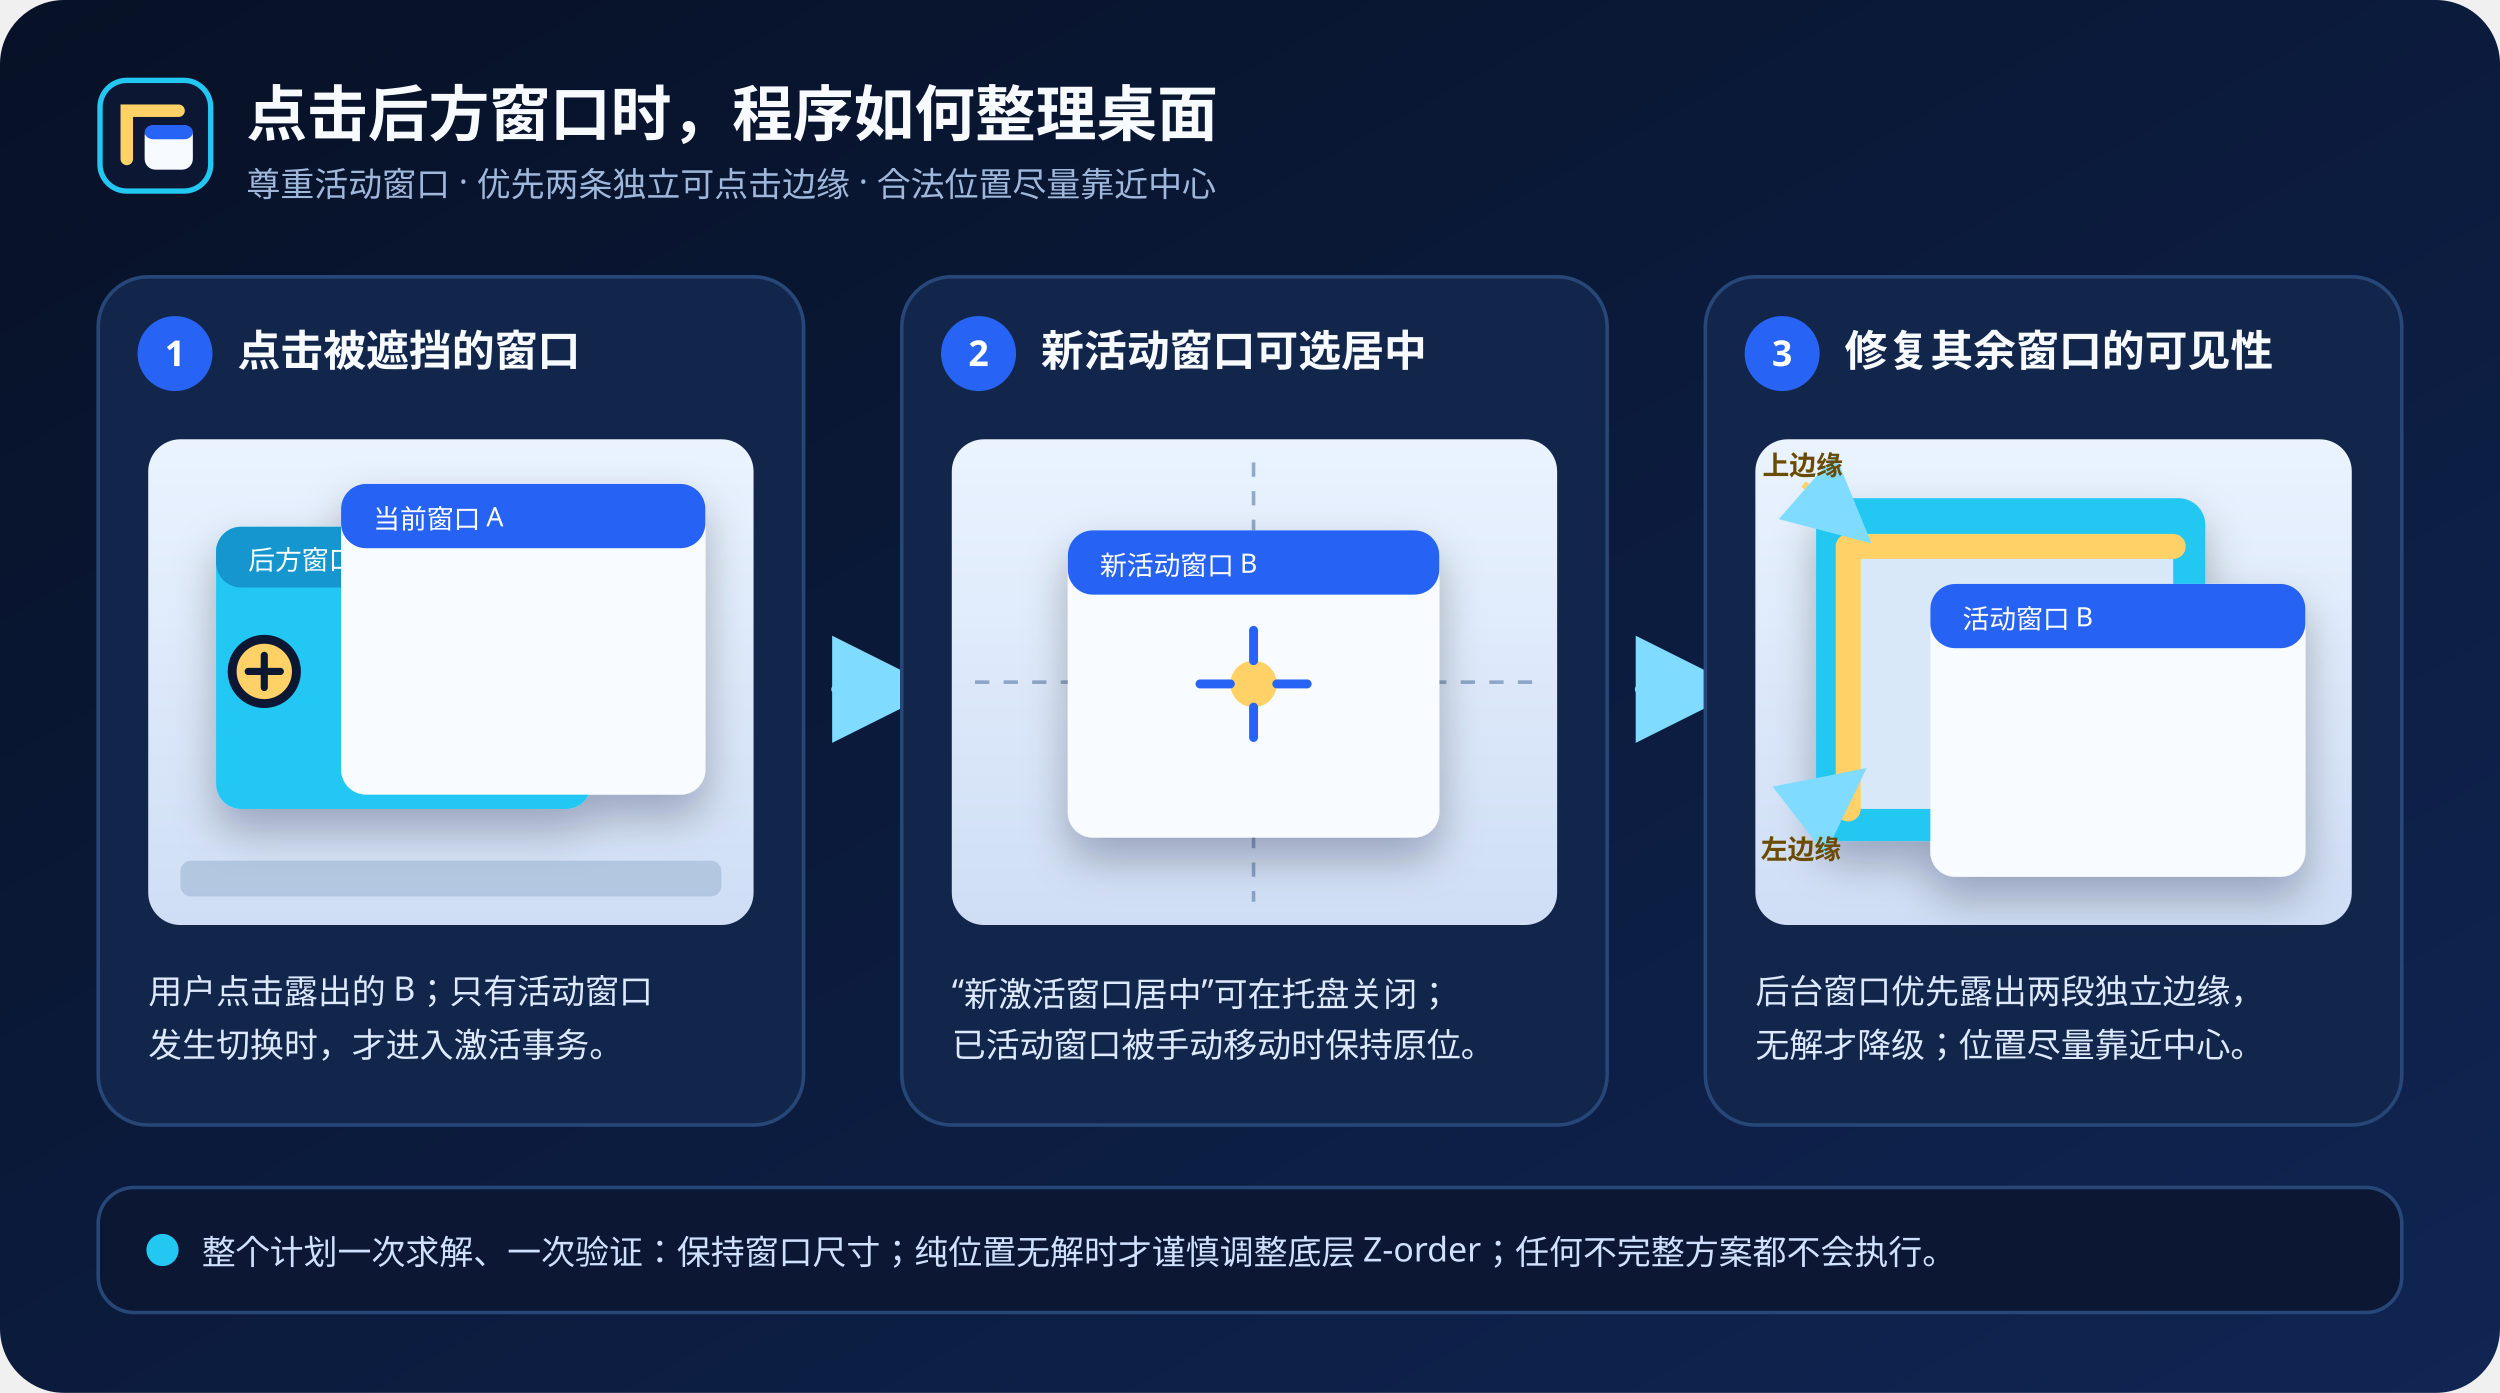
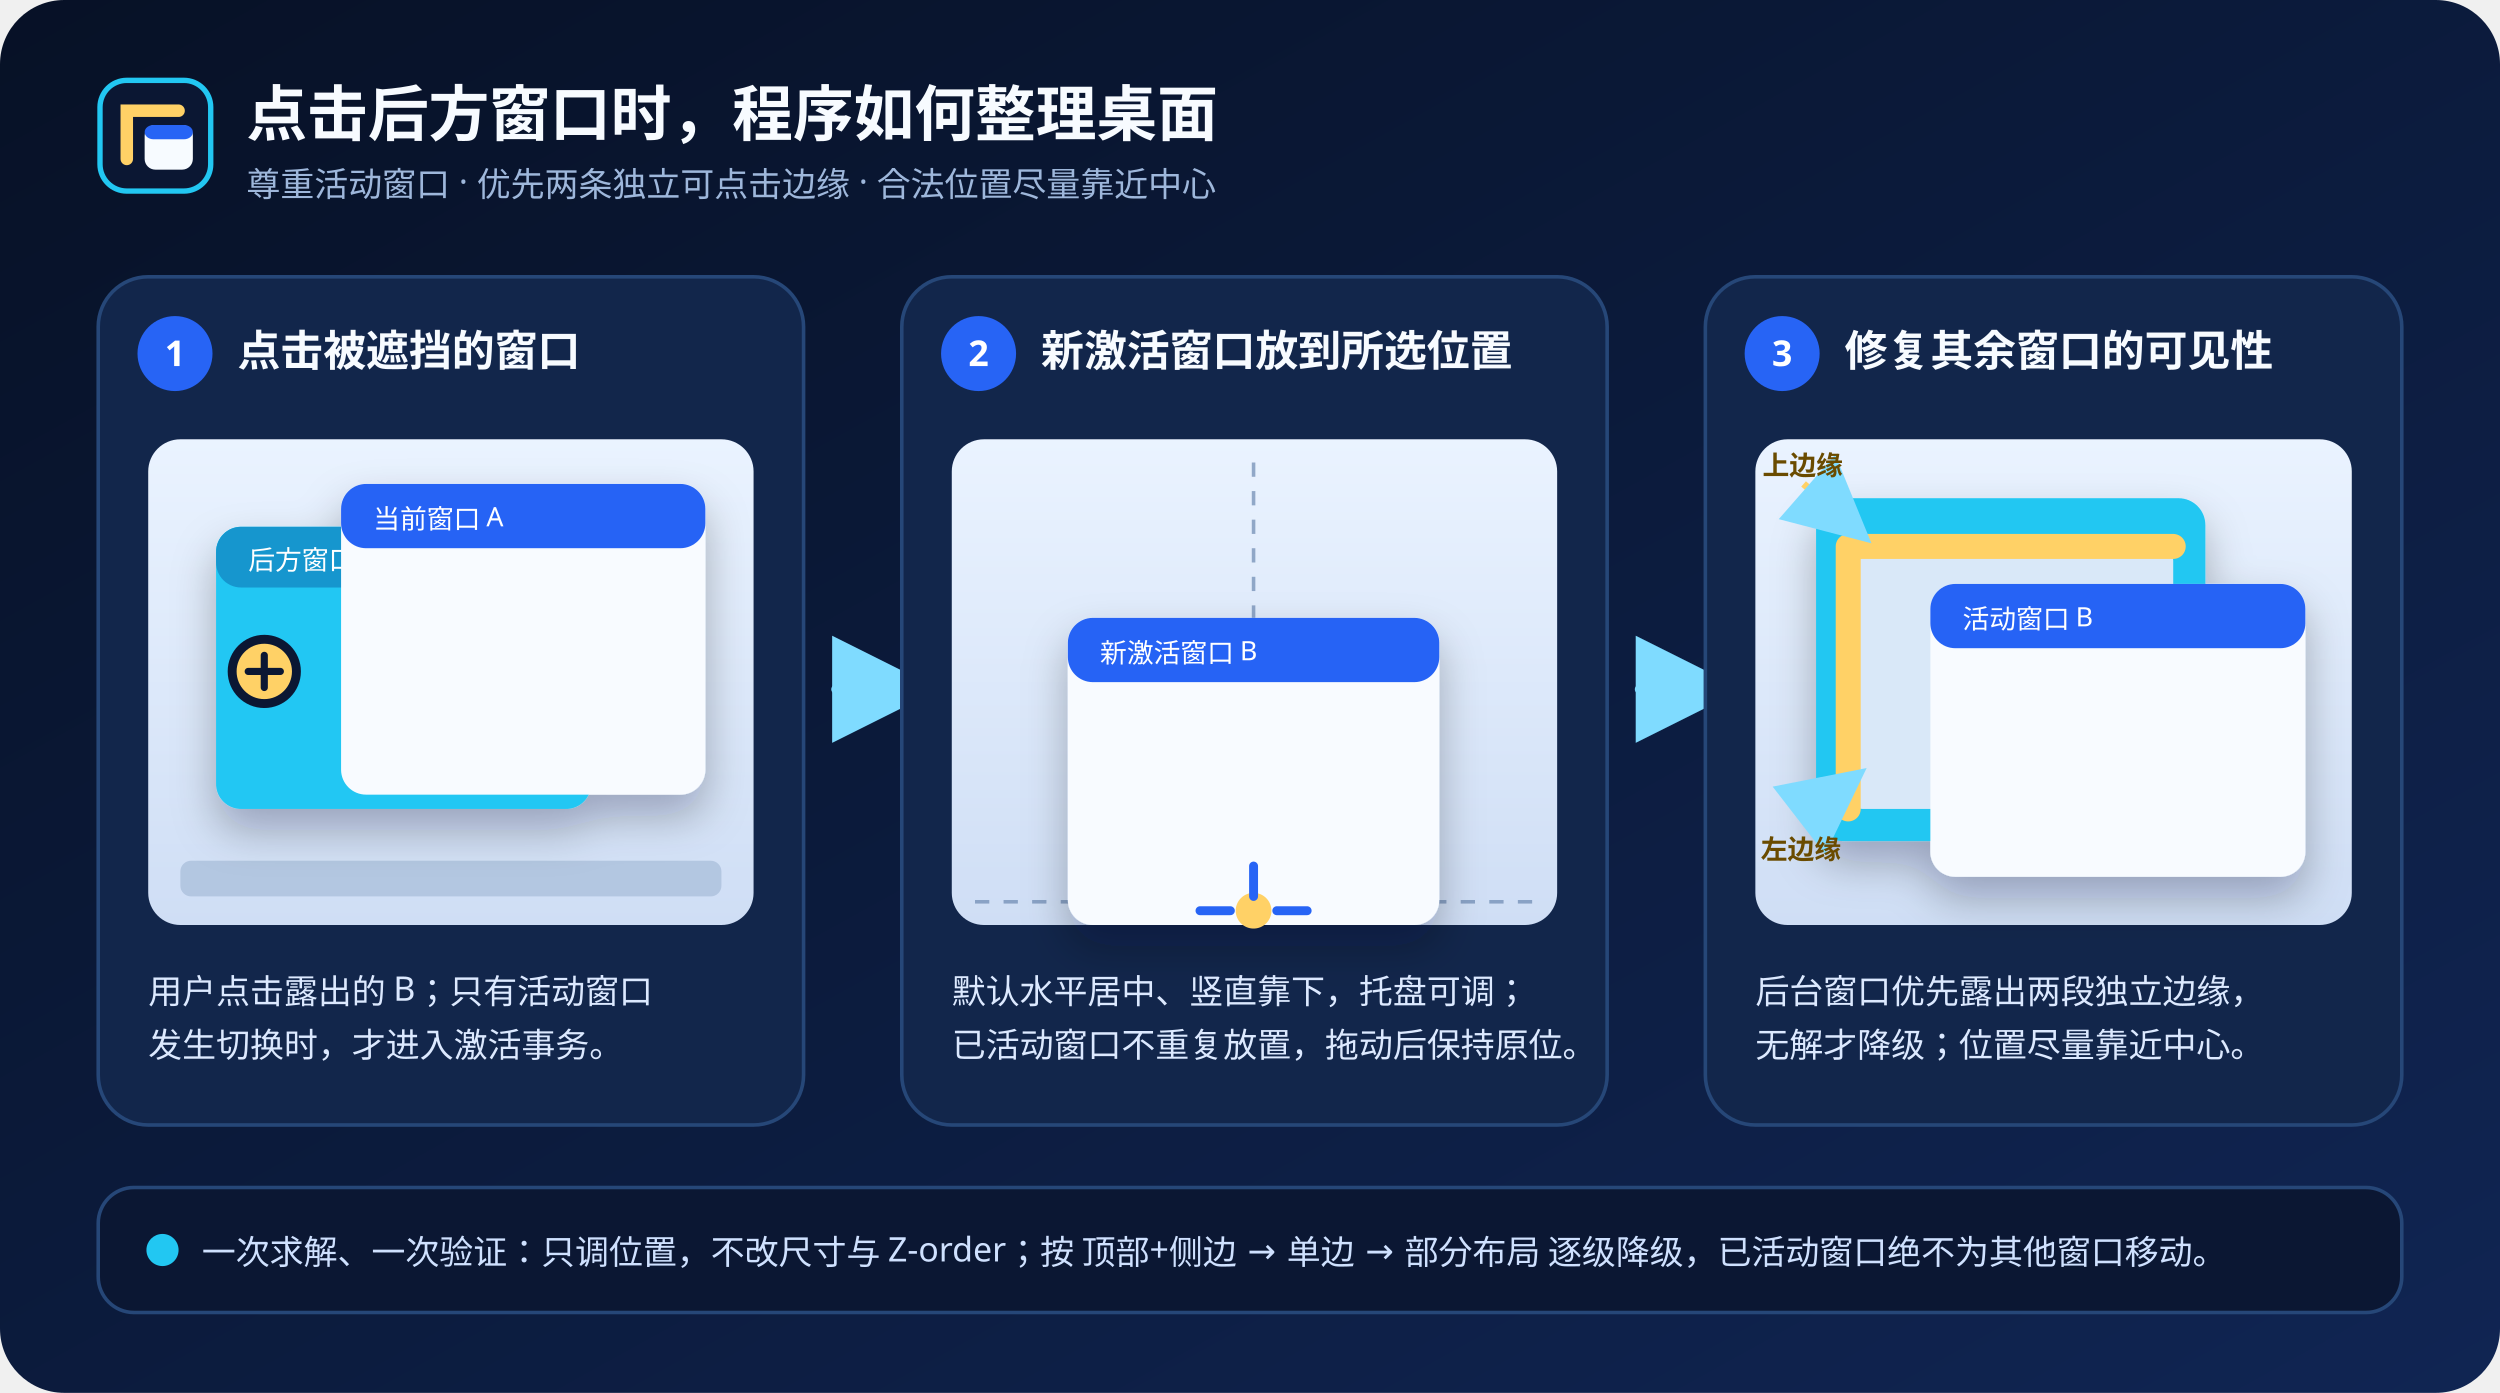
<svg xmlns="http://www.w3.org/2000/svg" width="1400" height="780" viewBox="0 0 1400 780" role="img" aria-labelledby="title desc">
  <defs>
    <linearGradient id="page" x1="0" y1="0" x2="1" y2="1">
      <stop offset="0" stop-color="#071126" />
      <stop offset="1" stop-color="#102553" />
    </linearGradient>
    <linearGradient id="screen" x1="0" y1="0" x2="0" y2="1">
      <stop offset="0" stop-color="#eaf3ff" />
      <stop offset="1" stop-color="#cfdef5" />
    </linearGradient>
    <filter id="shadow" x="-20%" y="-20%" width="140%" height="150%">
      <feDropShadow dx="0" dy="12" stdDeviation="12" flood-color="#020817" flood-opacity=".28" />
    </filter>
    <marker id="arrow" markerWidth="12" markerHeight="12" refX="10" refY="6" orient="auto">
      <path d="M0 0l12 6-12 6z" fill="#7fdbff" />
    </marker>
  </defs>
  <rect width="1400" height="780" rx="36" fill="url(#page)" />
  <g transform="translate(56 45)">
    <rect width="62" height="62" rx="15" fill="#0b1733" stroke="#22c7f2" stroke-width="3" />
    <path d="M15 44V17h29" fill="none" stroke="#ffd166" stroke-width="7" stroke-linecap="round" />
    <rect x="25" y="25" width="27" height="25" rx="6" fill="#f7fbff" />
    <rect x="25" y="25" width="27" height="8" rx="5" fill="#2764f5" />
  </g>
  <text x="138" y="76" fill="#f7fbff" font-family="Microsoft YaHei UI, Segoe UI, sans-serif" font-size="34" font-weight="700">点击后方窗口时，程序如何整理桌面</text>
  <text x="138" y="110" fill="#9eb7db" font-family="Microsoft YaHei UI, Segoe UI, sans-serif" font-size="19">尊重活动窗口 · 优先两条独立可点击边缘 · 合法位置尽量靠近中心</text>
  <g transform="translate(55 155)">
    <rect width="395" height="475" rx="28" fill="#12264b" stroke="#264778" stroke-width="2" />
    <circle cx="43" cy="43" r="21" fill="#2764f5" />
    <text x="43" y="50" text-anchor="middle" fill="white" font-family="Segoe UI, sans-serif" font-size="20" font-weight="700">1</text>
    <text x="78" y="50" fill="#f7fbff" font-family="Microsoft YaHei UI, Segoe UI, sans-serif" font-size="24" font-weight="700">点击被遮挡的窗口</text>
    <rect x="28" y="91" width="339" height="272" rx="18" fill="url(#screen)" />
    <rect x="46" y="327" width="303" height="20" rx="6" fill="#9fb5d4" opacity=".6" />
    <g filter="url(#shadow)">
      <rect x="66" y="140" width="210" height="158" rx="14" fill="#21c7f3" />
      <rect x="66" y="140" width="210" height="34" rx="14" fill="#1596ce" />
      <text x="84" y="164" fill="white" font-family="Microsoft YaHei UI, sans-serif" font-size="15">后方窗口 B</text>
      <rect x="136" y="116" width="204" height="174" rx="14" fill="#f8fbff" />
      <rect x="136" y="116" width="204" height="36" rx="14" fill="#2764f5" />
      <text x="154" y="141" fill="white" font-family="Microsoft YaHei UI, sans-serif" font-size="15">当前窗口 A</text>
    </g>
    <circle cx="93" cy="221" r="18" fill="#ffd166" stroke="#0b1733" stroke-width="5" />
    <path d="M93 212v18M84 221h18" stroke="#0b1733" stroke-width="4" stroke-linecap="round" />
    <text x="28" y="407" fill="#dce9ff" font-family="Microsoft YaHei UI, Segoe UI, sans-serif" font-size="19">用户点击露出的 B；只有活动窗口</text>
    <text x="28" y="437" fill="#dce9ff" font-family="Microsoft YaHei UI, Segoe UI, sans-serif" font-size="19">发生切换时，才进入激活事务。</text>
  </g>
  <path d="M468 386h48" stroke="#7fdbff" stroke-width="5" stroke-linecap="round" marker-end="url(#arrow)" />
  <g transform="translate(505 155)">
    <rect width="395" height="475" rx="28" fill="#12264b" stroke="#264778" stroke-width="2" />
    <circle cx="43" cy="43" r="21" fill="#2764f5" />
    <text x="43" y="50" text-anchor="middle" fill="white" font-family="Segoe UI, sans-serif" font-size="20" font-weight="700">2</text>
-     <text x="78" y="50" fill="#f7fbff" font-family="Microsoft YaHei UI, Segoe UI, sans-serif" font-size="24" font-weight="700">新活动窗口可选居中</text>
+     <text x="78" y="50" fill="#f7fbff" font-family="Microsoft YaHei UI, Segoe UI, sans-serif" font-size="24" font-weight="700">新激活窗口放到所选位置</text>
    <rect x="28" y="91" width="339" height="272" rx="18" fill="url(#screen)" />
-     <path d="M197 104v246M41 227h312" stroke="#6381aa" stroke-width="2" stroke-dasharray="8 8" opacity=".65" />
+     <path d="M197 104v246M41 350h312" stroke="#6381aa" stroke-width="2" stroke-dasharray="8 8" opacity=".65" />
    <g filter="url(#shadow)">
-       <rect x="93" y="142" width="208" height="172" rx="14" fill="#f8fbff" />
-       <rect x="93" y="142" width="208" height="36" rx="14" fill="#2764f5" />
-       <text x="111" y="167" fill="white" font-family="Microsoft YaHei UI, sans-serif" font-size="15">新活动窗口 B</text>
+       <rect x="93" y="191" width="208" height="172" rx="14" fill="#f8fbff" />
+       <rect x="93" y="191" width="208" height="36" rx="14" fill="#2764f5" />
+       <text x="111" y="216" fill="white" font-family="Microsoft YaHei UI, sans-serif" font-size="15">新激活窗口 B</text>
    </g>
-     <circle cx="197" cy="228" r="13" fill="#ffd166" />
-     <path d="M197 198v17M197 241v17M167 228h17M210 228h17" stroke="#2764f5" stroke-width="5" stroke-linecap="round" />
-     <text x="28" y="407" fill="#dce9ff" font-family="Microsoft YaHei UI, Segoe UI, sans-serif" font-size="19">“新激活窗口居中”可在托盘关闭；</text>
-     <text x="28" y="437" fill="#dce9ff" font-family="Microsoft YaHei UI, Segoe UI, sans-serif" font-size="19">已活动窗口被手动移动时保持原位。</text>
+     <circle cx="197" cy="355" r="10" fill="#ffd166" />
+     <path d="M197 330v17M167 355h17M210 355h17" stroke="#2764f5" stroke-width="5" stroke-linecap="round" />
+     <text x="28" y="407" fill="#dce9ff" font-family="Microsoft YaHei UI, Segoe UI, sans-serif" font-size="19">默认水平居中、竖直靠下，托盘可调；</text>
+     <text x="28" y="437" fill="#dce9ff" font-family="Microsoft YaHei UI, Segoe UI, sans-serif" font-size="19">已活动窗口不重复放置，拖动后保持原位。</text>
  </g>
  <path d="M918 386h48" stroke="#7fdbff" stroke-width="5" stroke-linecap="round" marker-end="url(#arrow)" />
  <g transform="translate(955 155)">
    <rect width="390" height="475" rx="28" fill="#12264b" stroke="#264778" stroke-width="2" />
    <circle cx="43" cy="43" r="21" fill="#2764f5" />
    <text x="43" y="50" text-anchor="middle" fill="white" font-family="Segoe UI, sans-serif" font-size="20" font-weight="700">3</text>
    <text x="78" y="50" fill="#f7fbff" font-family="Microsoft YaHei UI, Segoe UI, sans-serif" font-size="24" font-weight="700">修复其余窗口的可见性</text>
    <rect x="28" y="91" width="334" height="272" rx="18" fill="url(#screen)" />
    <g filter="url(#shadow)">
      <rect x="62" y="124" width="218" height="192" rx="15" fill="#22c7f2" />
      <rect x="80" y="151" width="182" height="147" rx="8" fill="#d9e8f8" />
      <path d="M80 151h182M80 151v147" stroke="#ffd166" stroke-width="14" stroke-linecap="round" />
      <rect x="126" y="172" width="210" height="164" rx="14" fill="#f8fbff" />
      <rect x="126" y="172" width="210" height="36" rx="14" fill="#2764f5" />
      <text x="144" y="197" fill="white" font-family="Microsoft YaHei UI, sans-serif" font-size="15">活动窗口 B</text>
    </g>
    <path d="M55 116l32 28" stroke="#ffd166" stroke-width="4" marker-end="url(#arrow)" />
    <text x="32" y="111" fill="#6a4b00" font-family="Microsoft YaHei UI, sans-serif" font-size="15" font-weight="700">上边缘</text>
    <path d="M53 304l31-24" stroke="#ffd166" stroke-width="4" marker-end="url(#arrow)" />
    <text x="31" y="326" fill="#6a4b00" font-family="Microsoft YaHei UI, sans-serif" font-size="15" font-weight="700">左边缘</text>
    <text x="28" y="407" fill="#dce9ff" font-family="Microsoft YaHei UI, Segoe UI, sans-serif" font-size="19">后台窗口优先露出两段独立边缘，</text>
    <text x="28" y="437" fill="#dce9ff" font-family="Microsoft YaHei UI, Segoe UI, sans-serif" font-size="19">无解才降级；位置尽量靠近中心。</text>
  </g>
  <g transform="translate(55 665)">
    <rect width="1290" height="70" rx="20" fill="#0b1733" stroke="#264778" stroke-width="2" />
    <circle cx="36" cy="35" r="9" fill="#22c7f2" />
-     <text x="58" y="43" fill="#cfe1ff" font-family="Microsoft YaHei UI, Segoe UI, sans-serif" font-size="19">整个计划一次求解、一次验证：保持窗口尺寸；纯位置无解时才谨慎调整底层 Z-order；任何不完整方案都不会执行。</text>
+     <text x="58" y="43" fill="#cfe1ff" font-family="Microsoft YaHei UI, Segoe UI, sans-serif" font-size="19">一次求解、一次验证：只调位置，不改尺寸与 Z-order；按 顶部+侧边 → 单边 → 部分布局 逐级降级，已活动窗口绝不为其他窗口移动。</text>
  </g>
</svg>
